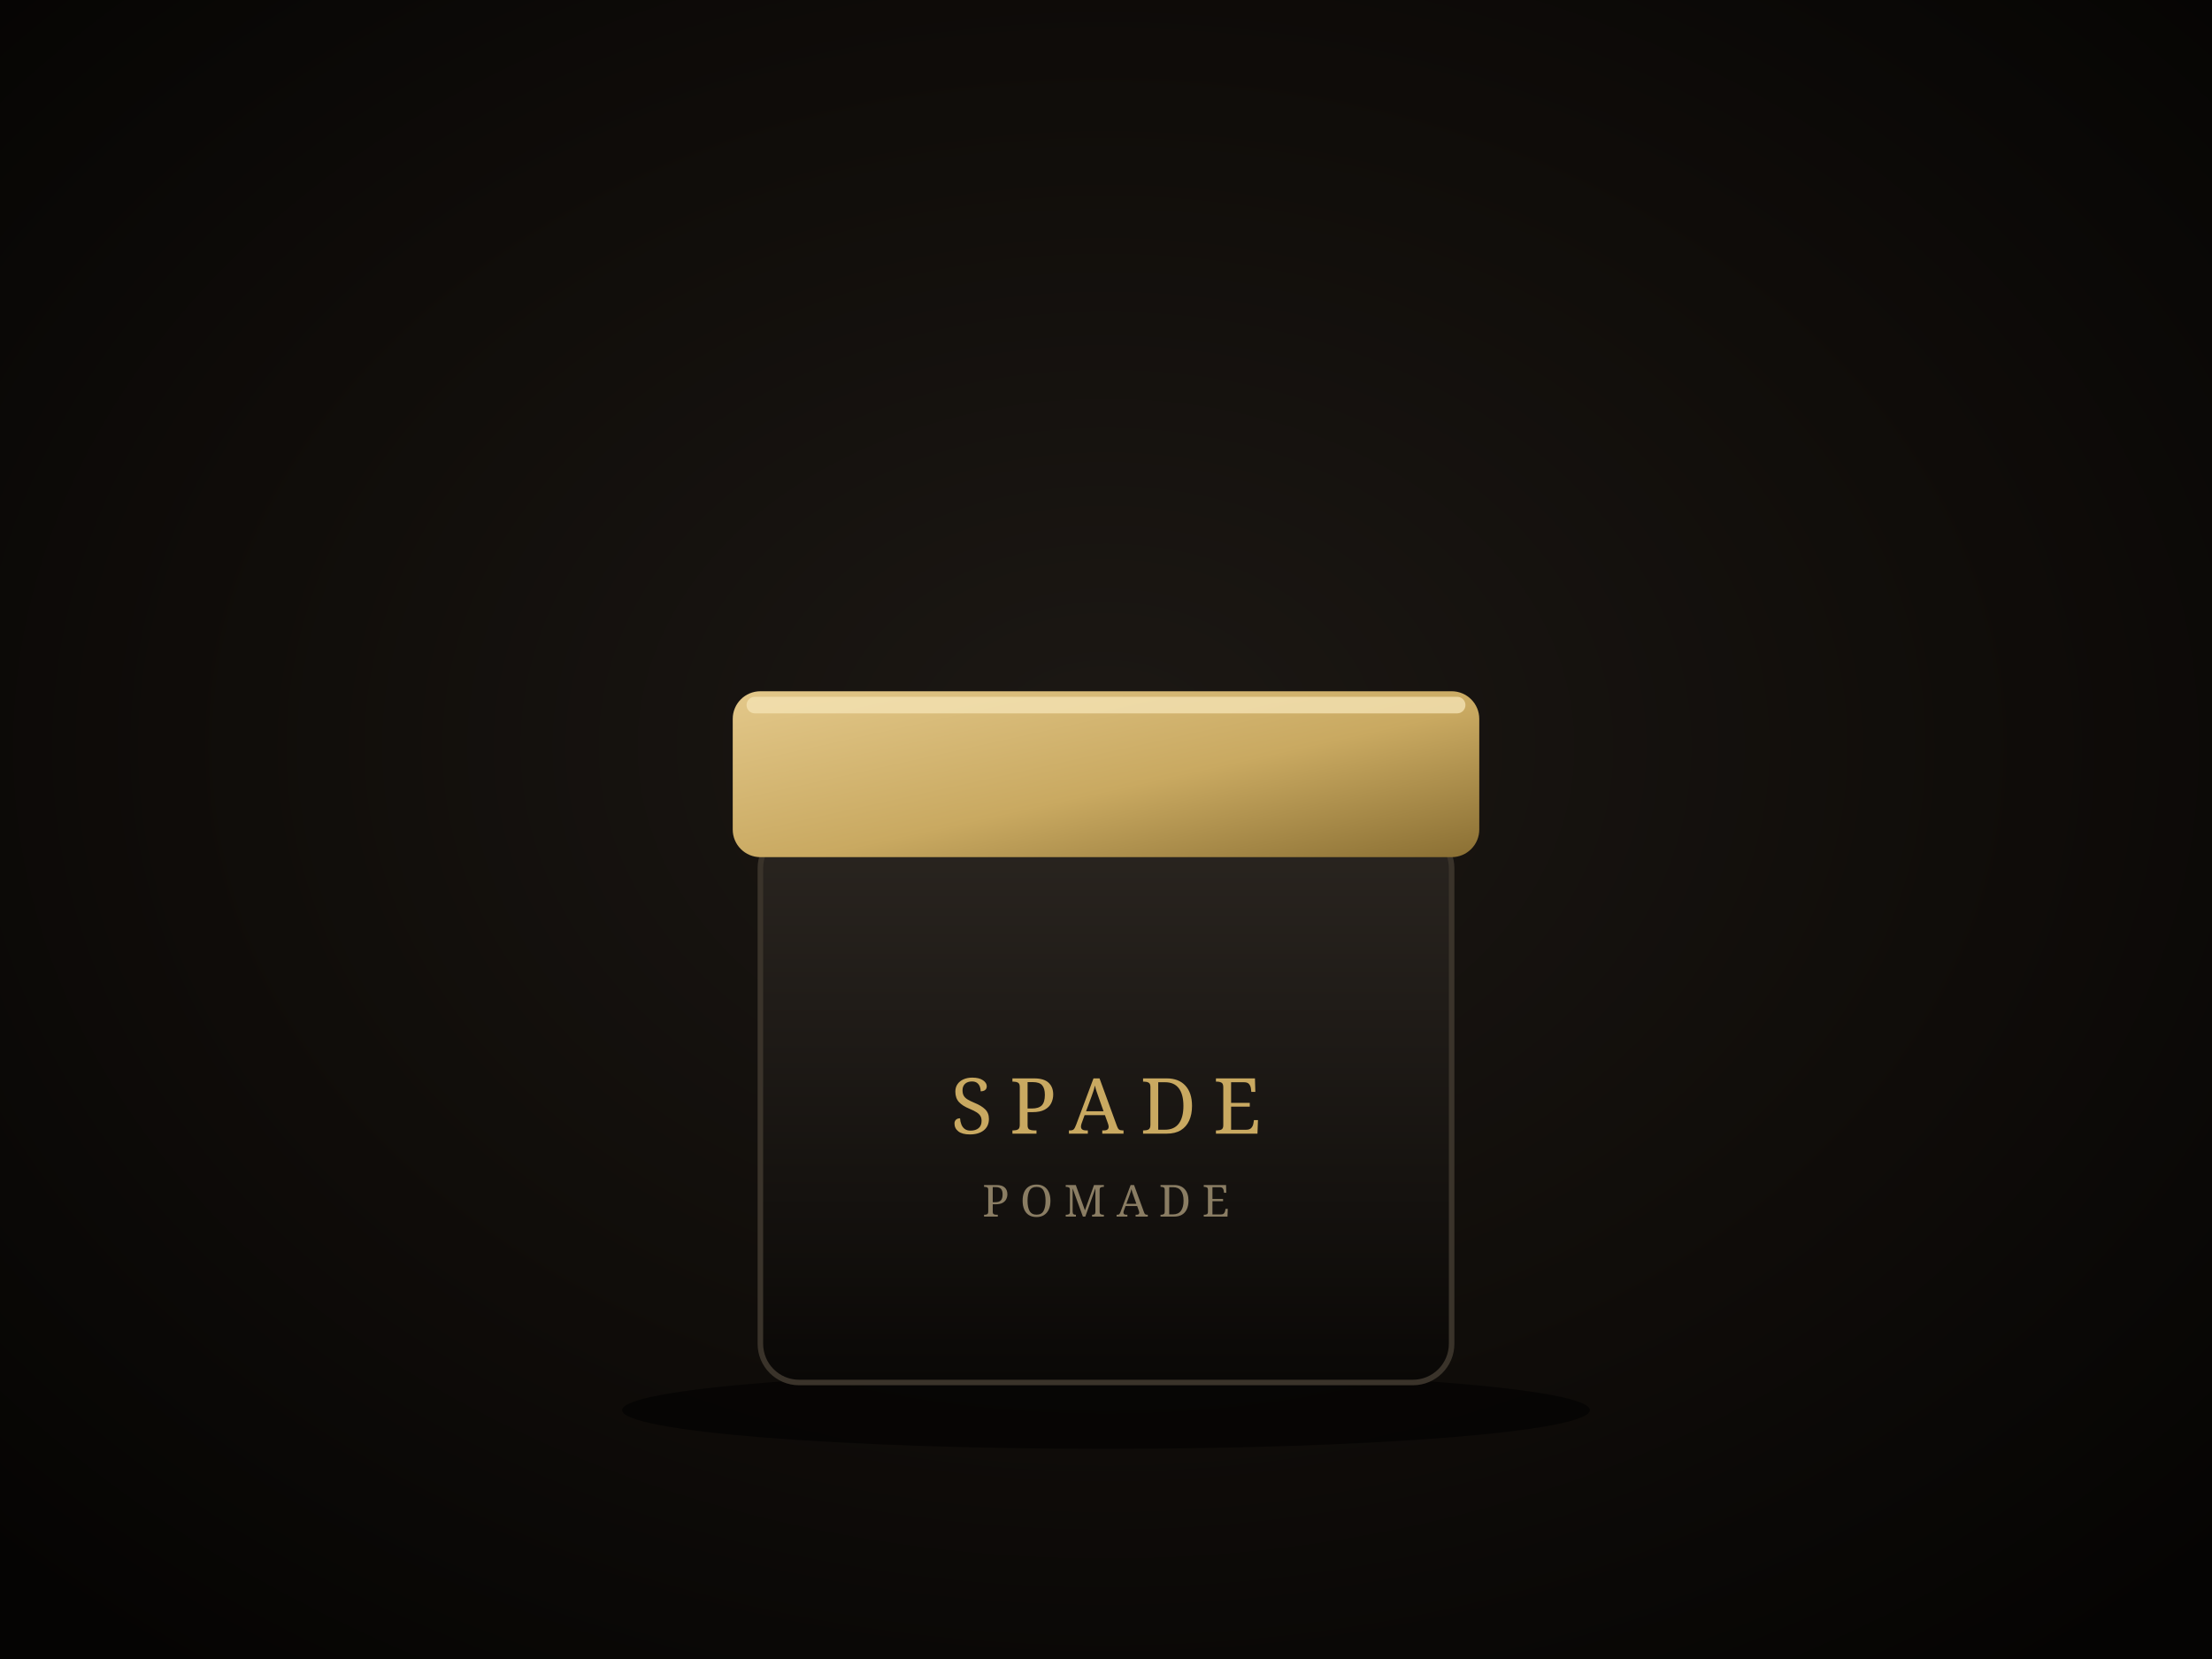
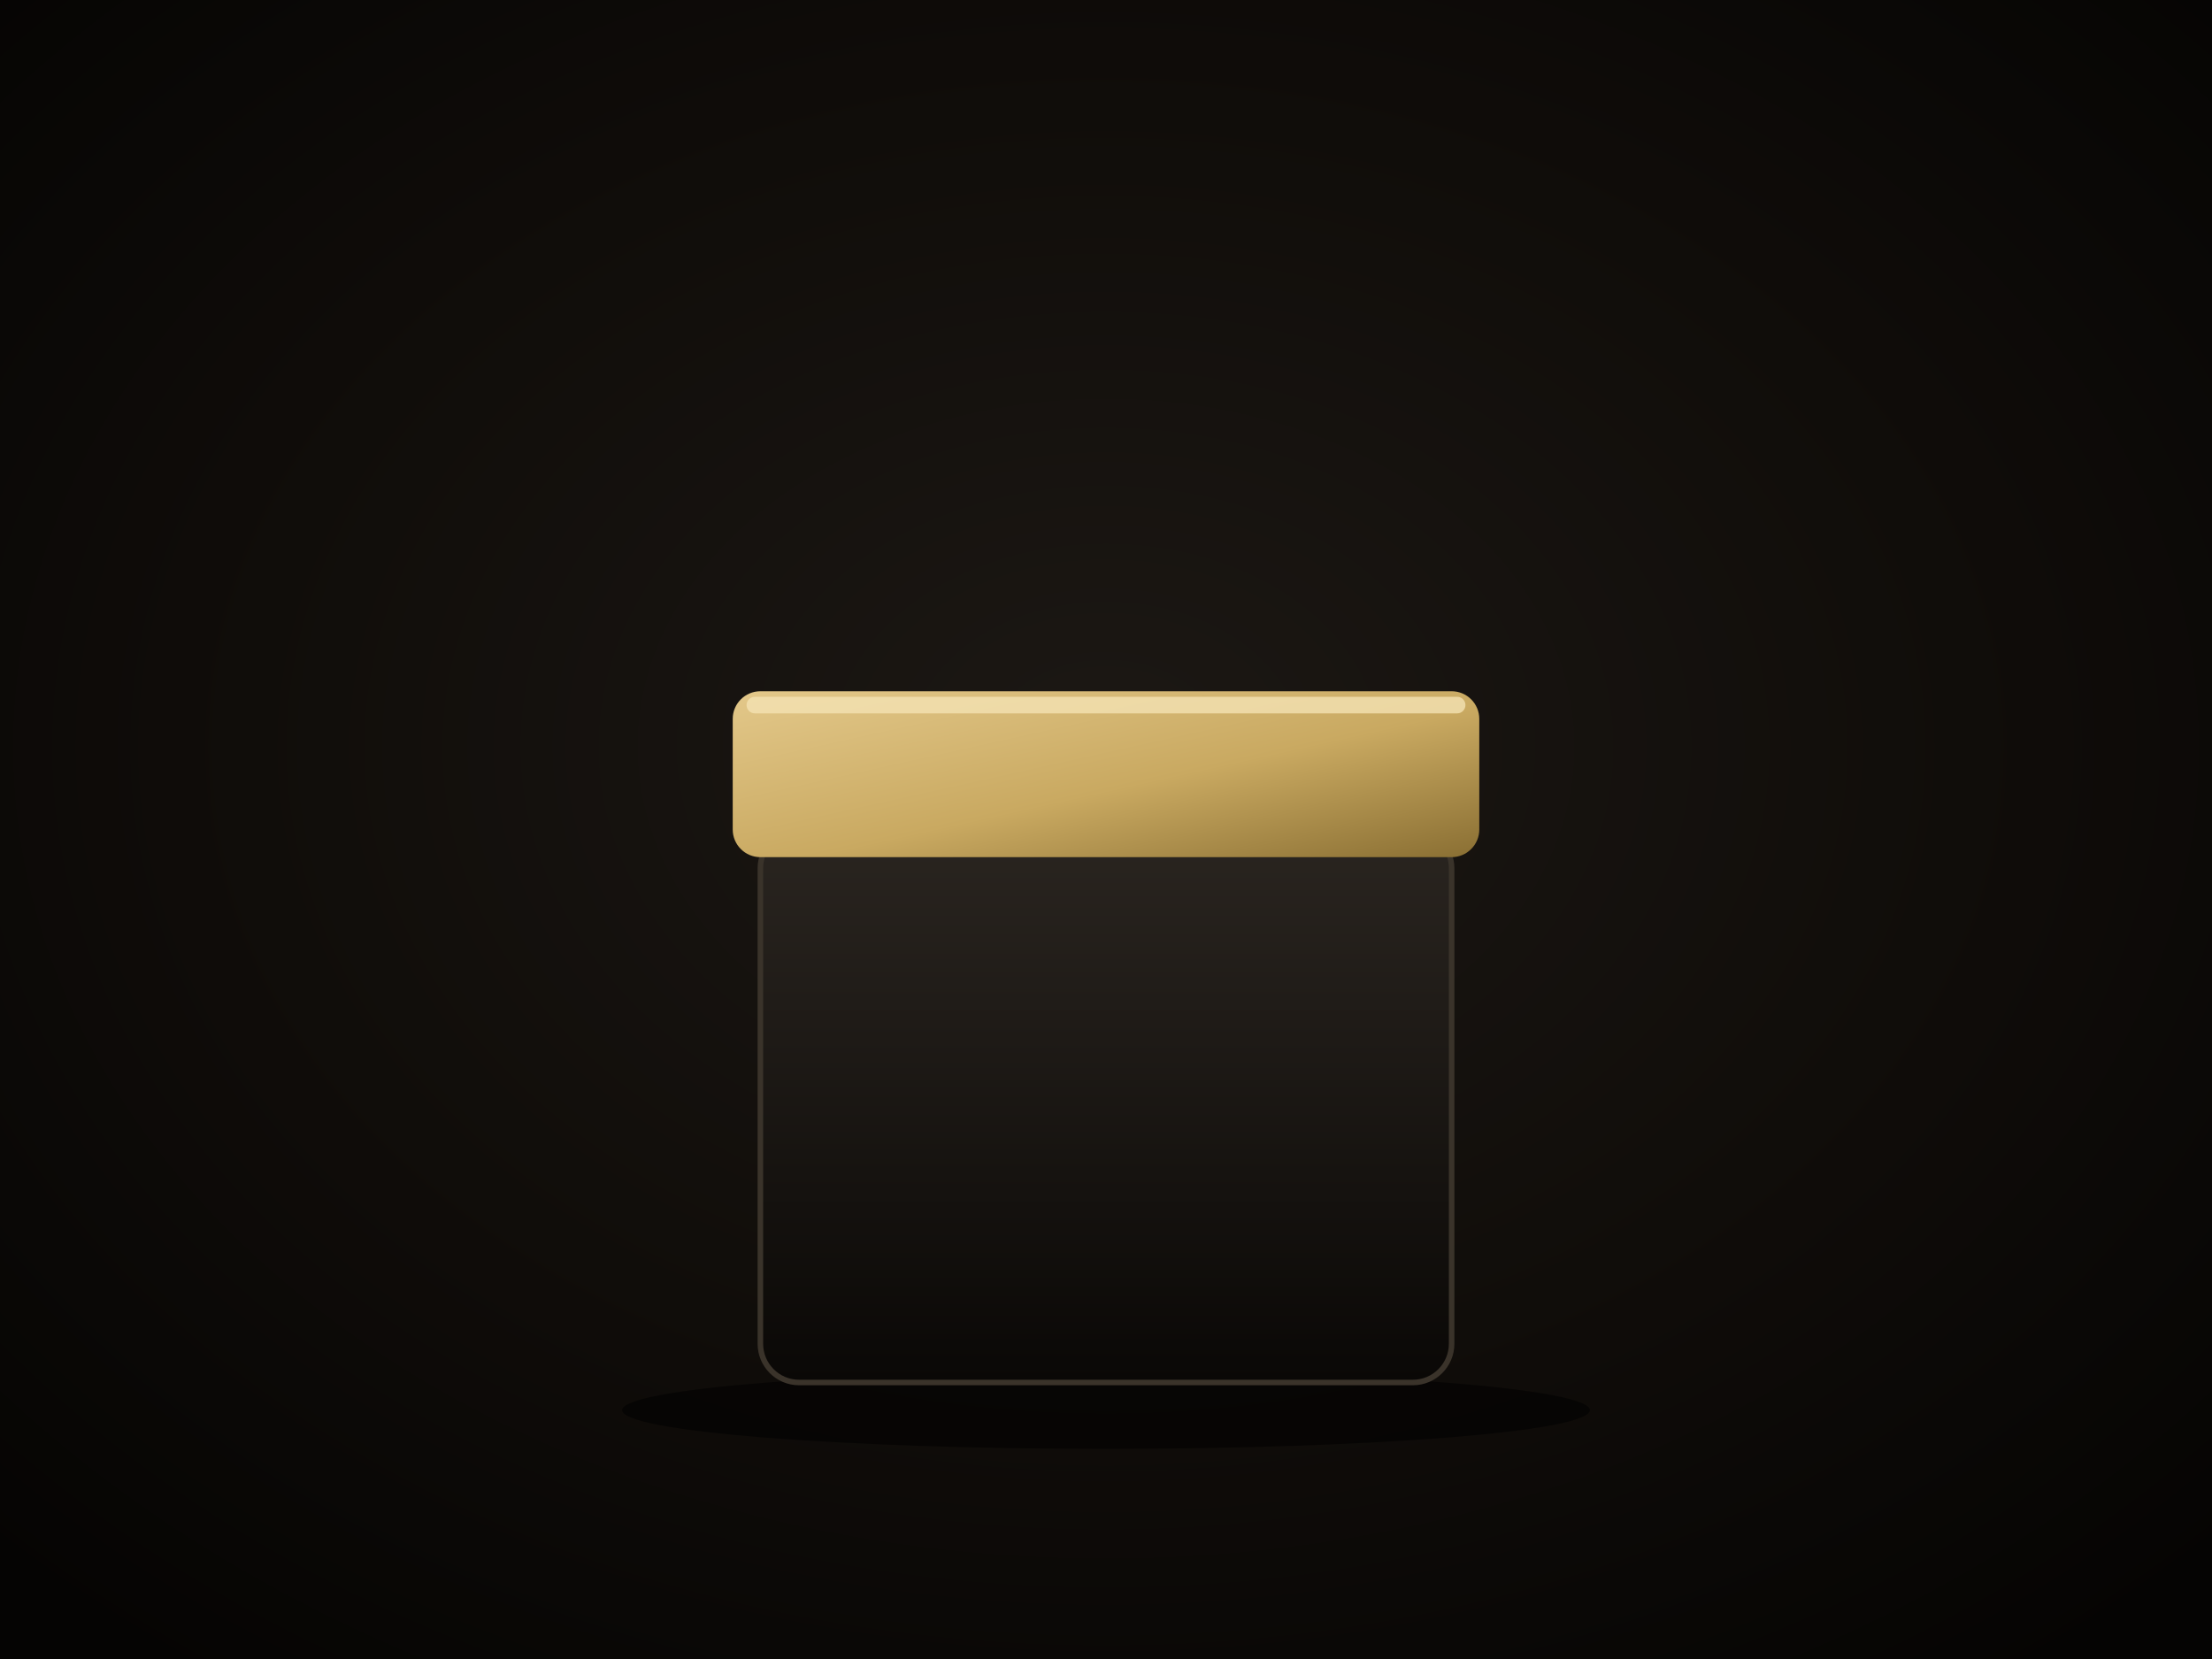
<svg xmlns="http://www.w3.org/2000/svg" viewBox="0 0 800 600" width="800" height="600">
  <defs>
    <radialGradient id="bg" cx="50%" cy="45%" r="70%">
      <stop offset="0%" stop-color="#1c1814" />
      <stop offset="60%" stop-color="#0f0c09" />
      <stop offset="100%" stop-color="#050403" />
    </radialGradient>
    <linearGradient id="gold" x1="0" y1="0" x2="1" y2="1">
      <stop offset="0%" stop-color="#e3c88a" />
      <stop offset="55%" stop-color="#c9a961" />
      <stop offset="100%" stop-color="#8a6f33" />
    </linearGradient>
    <linearGradient id="glass" x1="0" y1="0" x2="0" y2="1">
      <stop offset="0%" stop-color="#2a2520" />
      <stop offset="100%" stop-color="#0a0806" />
    </linearGradient>
  </defs>
  <rect width="800" height="600" fill="url(#bg)" />
  <ellipse cx="400" cy="510" rx="175" ry="14" fill="#000" opacity="0.55" />
  <rect x="275" y="300" width="250" height="200" rx="14" fill="url(#glass)" stroke="#3a332a" stroke-width="2" />
  <rect x="265" y="250" width="270" height="60" rx="10" fill="url(#gold)" />
  <rect x="270" y="252" width="260" height="6" rx="3" fill="#f4e2b3" opacity="0.8" />
-   <text x="400" y="410" text-anchor="middle" font-family="Georgia, serif" font-size="28" fill="#c9a961" letter-spacing="6">SPADE</text>
-   <text x="400" y="440" text-anchor="middle" font-family="Georgia, serif" font-size="16" fill="#8a7d63" letter-spacing="4">POMADE</text>
</svg>
